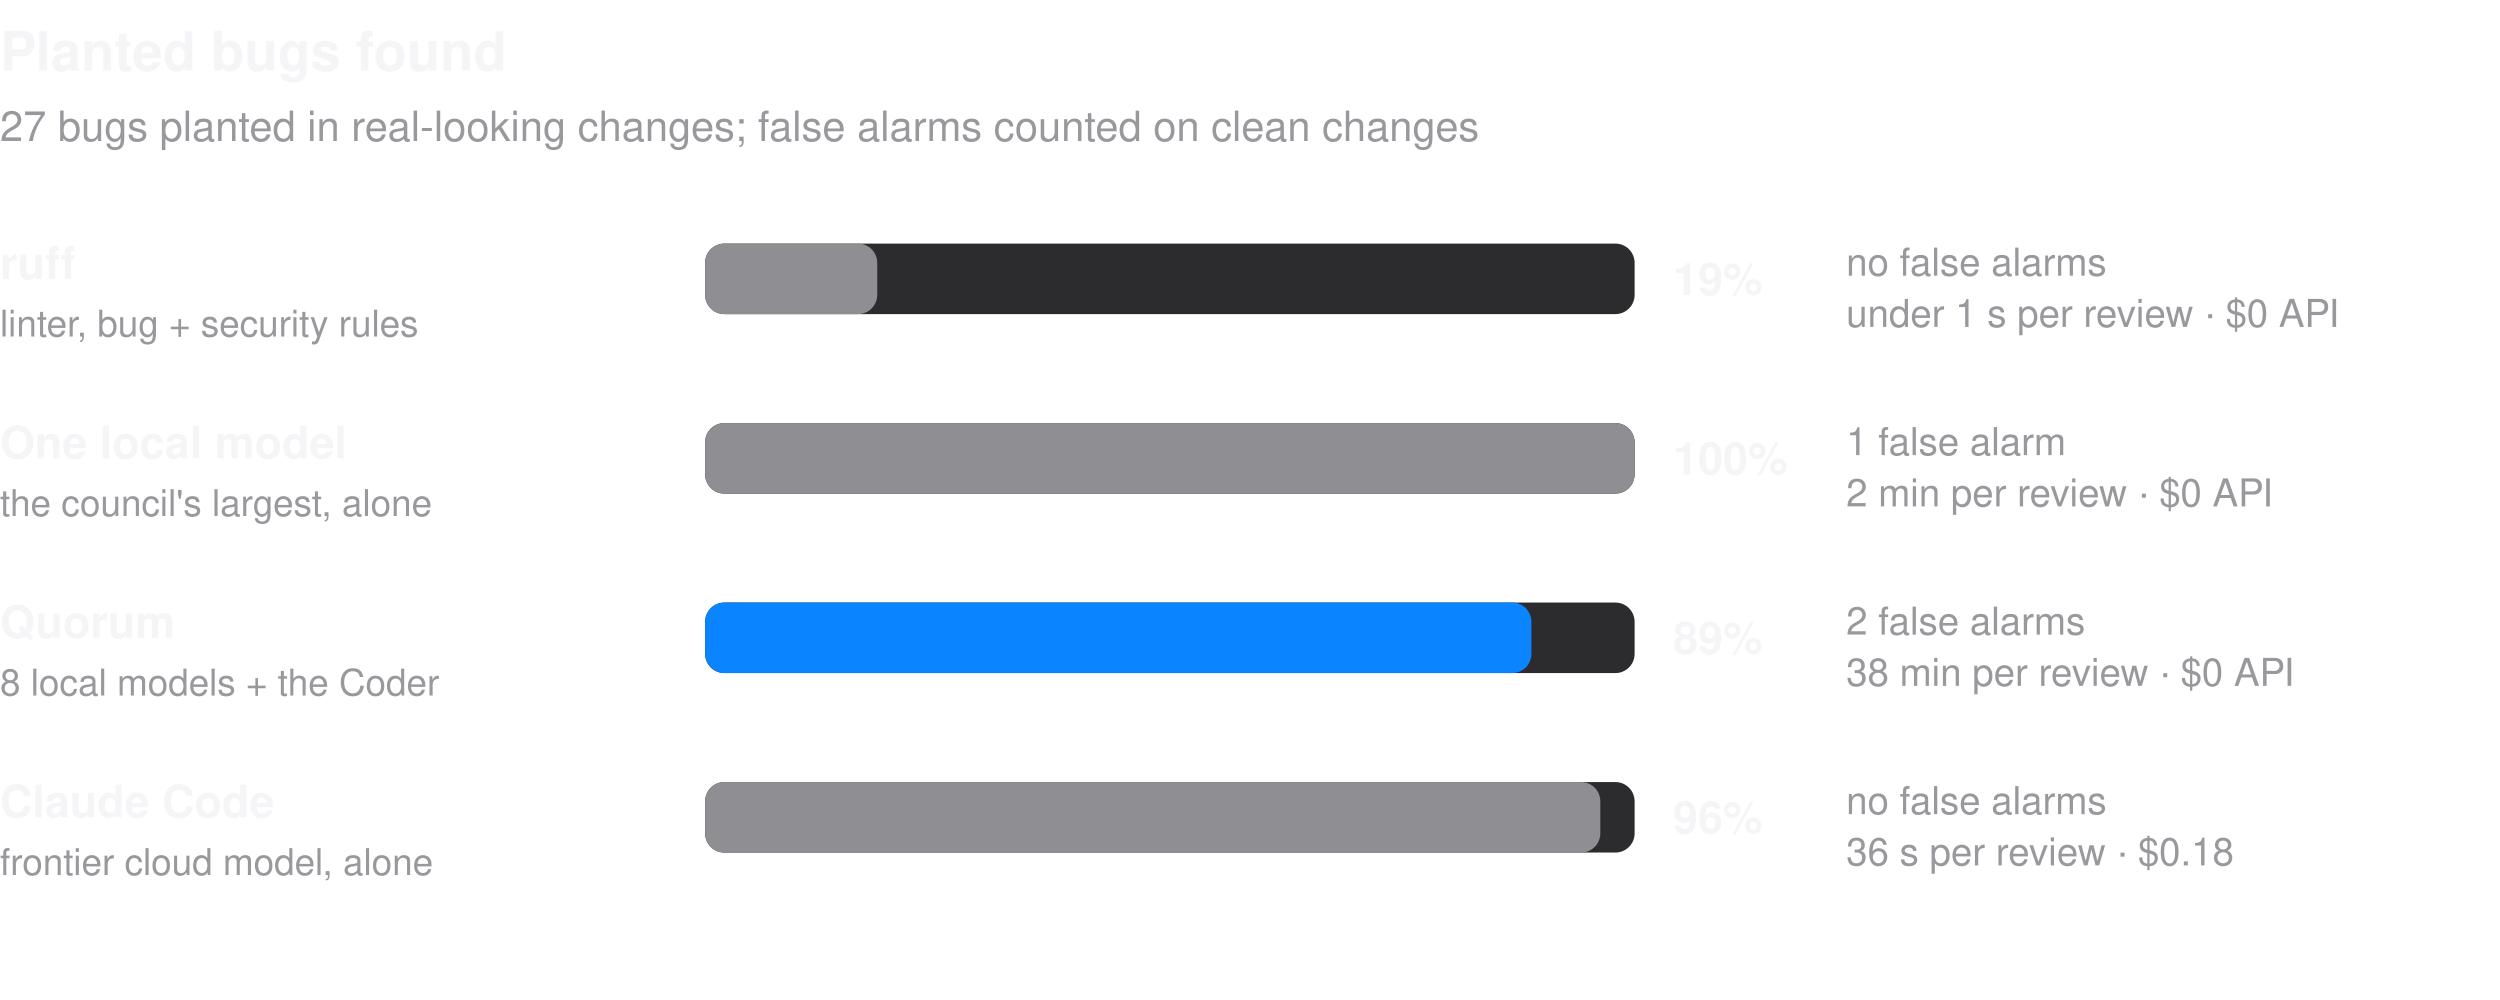
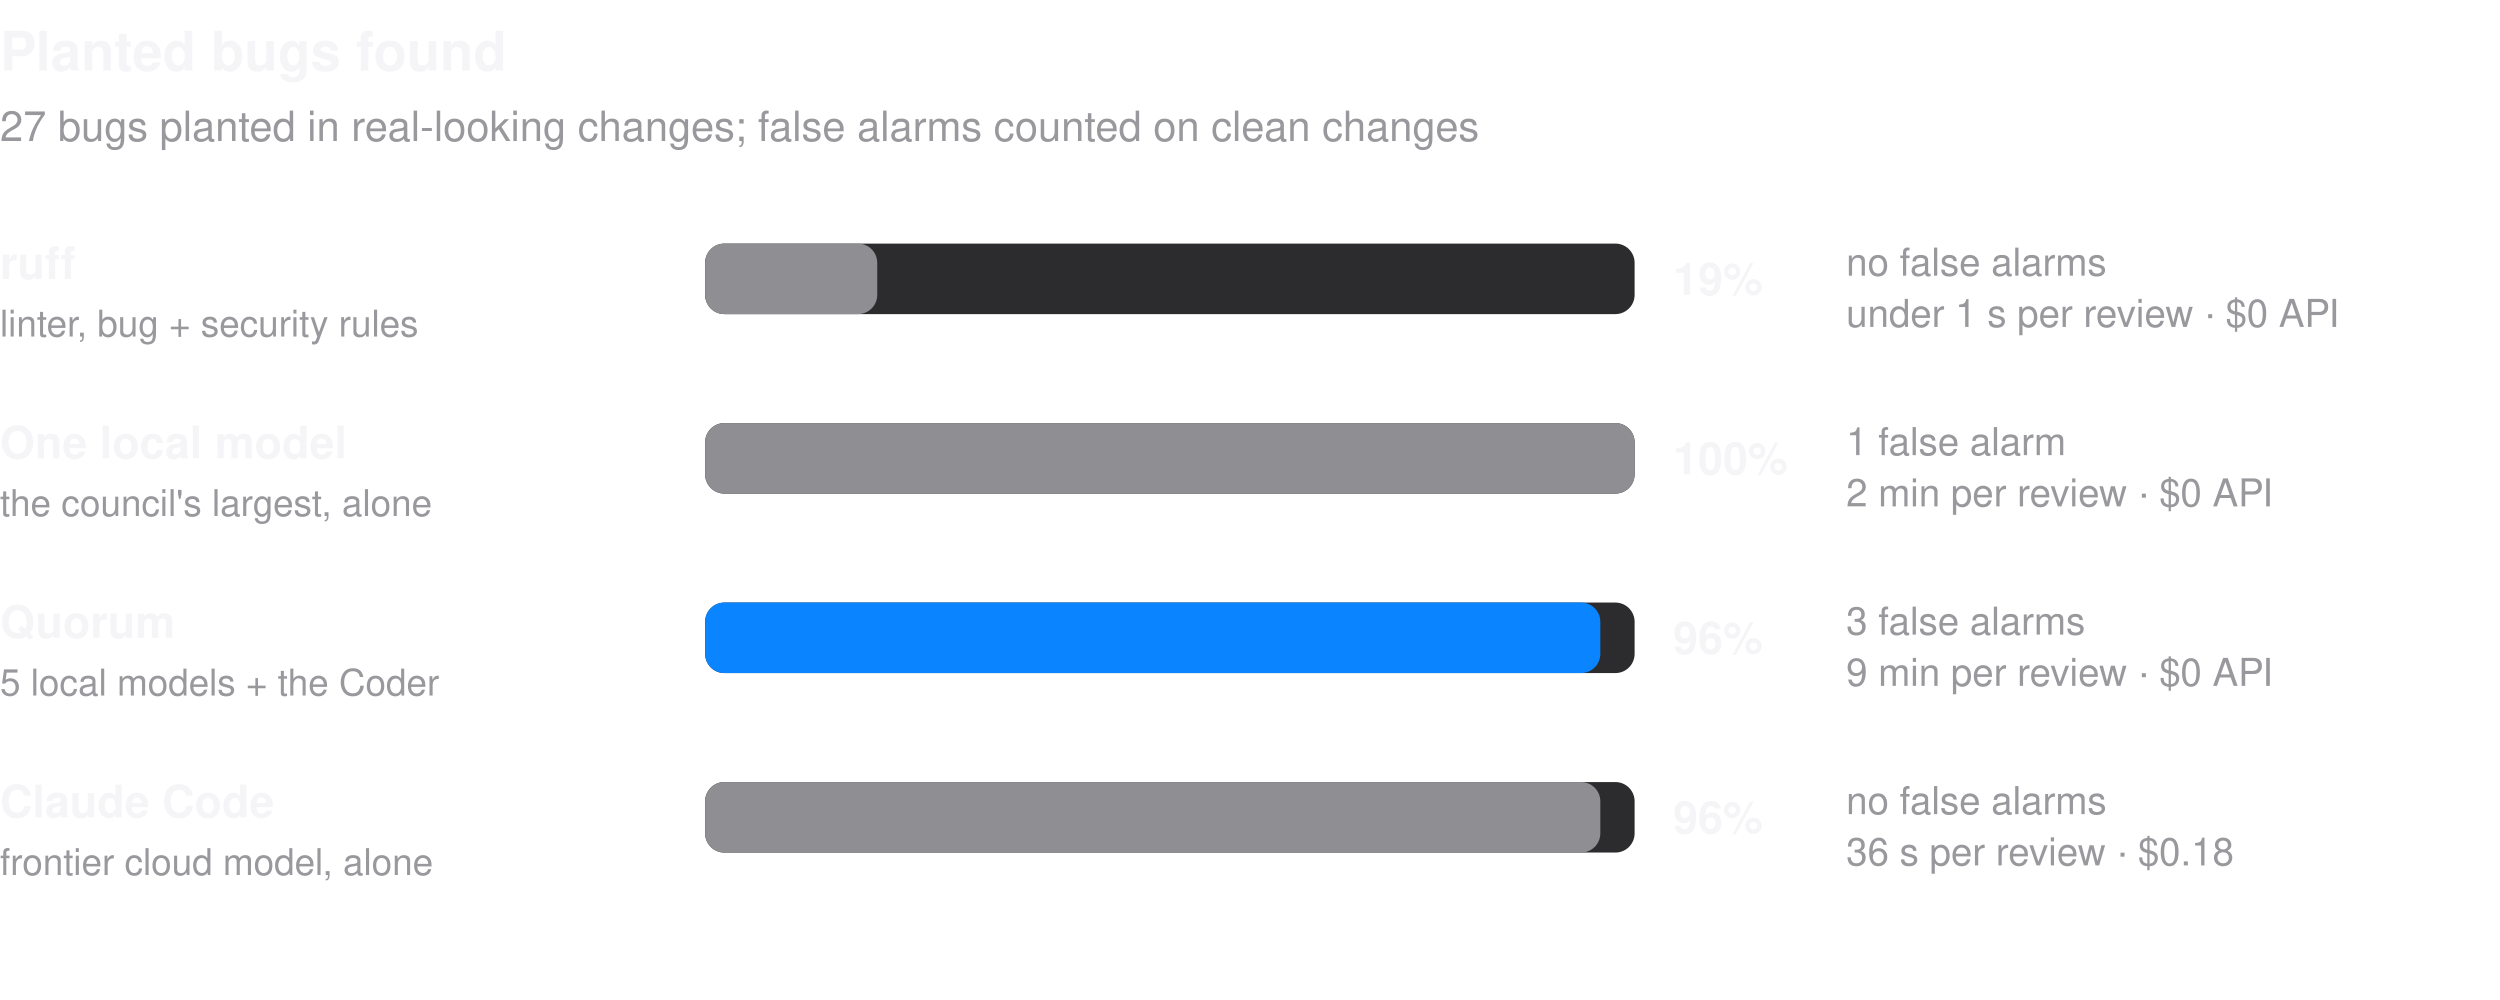
<svg xmlns="http://www.w3.org/2000/svg" viewBox="0 0 780 312" width="780" height="312" font-family="-apple-system, BlinkMacSystemFont, 'Segoe UI', Helvetica, Arial, sans-serif">
  <text x="0" y="22" font-size="17" font-weight="600" fill="#f5f5f7">Planted bugs found</text>
  <text x="0" y="44" font-size="13" fill="#98989d">27 bugs planted in real-looking changes; false alarms counted on clean changes</text>
  <text x="0" y="87" font-size="14" font-weight="600" fill="#f5f5f7">ruff</text>
  <text x="0" y="105" font-size="11.5" fill="#98989d">linter, bug + security rules</text>
  <rect x="220" y="76" width="290" height="22" rx="6" fill="#2c2c2e" />
  <rect x="220" y="76" width="53.7" height="22" rx="6" fill="#8e8e93" />
  <text x="522" y="92" font-size="14" font-weight="600" fill="#f5f5f7">19%</text>
  <text x="576" y="86" font-size="12" fill="#98989d">no false alarms</text>
  <text x="576" y="102" font-size="12" fill="#98989d">under 1 s per review · $0 API</text>
  <text x="0" y="143" font-size="14" font-weight="600" fill="#f5f5f7">One local model</text>
  <text x="0" y="161" font-size="11.5" fill="#98989d">the council's largest, alone</text>
  <rect x="220" y="132" width="290" height="22" rx="6" fill="#2c2c2e" />
  <rect x="220" y="132" width="290.0" height="22" rx="6" fill="#8e8e93" />
  <text x="522" y="148" font-size="14" font-weight="600" fill="#f5f5f7">100%</text>
  <text x="576" y="142" font-size="12" fill="#98989d">1 false alarm</text>
  <text x="576" y="158" font-size="12" fill="#98989d">2 min per review · $0 API</text>
  <text x="0" y="199" font-size="14" font-weight="700" fill="#f5f5f7">Quorum</text>
-   <text x="0" y="217" font-size="11.5" fill="#98989d">8 local models + the Coder</text>
+   <text x="0" y="217" font-size="11.5" fill="#98989d">5 local models + the Coder</text>
  <rect x="220" y="188" width="290" height="22" rx="6" fill="#2c2c2e" />
-   <rect x="220" y="188" width="257.8" height="22" rx="6" fill="#0a84ff" />
-   <text x="522" y="204" font-size="14" font-weight="700" fill="#f5f5f7">89%</text>
-   <text x="576" y="198" font-size="12" fill="#98989d">2 false alarms</text>
-   <text x="576" y="214" font-size="12" fill="#98989d">38 min per review · $0 API</text>
+   <rect x="220" y="188" width="279.3" height="22" rx="6" fill="#0a84ff" />
+   <text x="522" y="204" font-size="14" font-weight="700" fill="#f5f5f7">96%</text>
+   <text x="576" y="198" font-size="12" fill="#98989d">3 false alarms</text>
+   <text x="576" y="214" font-size="12" fill="#98989d">9 min per review · $0 API</text>
  <text x="0" y="255" font-size="14" font-weight="600" fill="#f5f5f7">Claude Code</text>
  <text x="0" y="273" font-size="11.5" fill="#98989d">frontier cloud model, alone</text>
  <rect x="220" y="244" width="290" height="22" rx="6" fill="#2c2c2e" />
  <rect x="220" y="244" width="279.3" height="22" rx="6" fill="#8e8e93" />
  <text x="522" y="260" font-size="14" font-weight="600" fill="#f5f5f7">96%</text>
  <text x="576" y="254" font-size="12" fill="#98989d">no false alarms</text>
  <text x="576" y="270" font-size="12" fill="#98989d">36 s per review · $0.18</text>
</svg>
